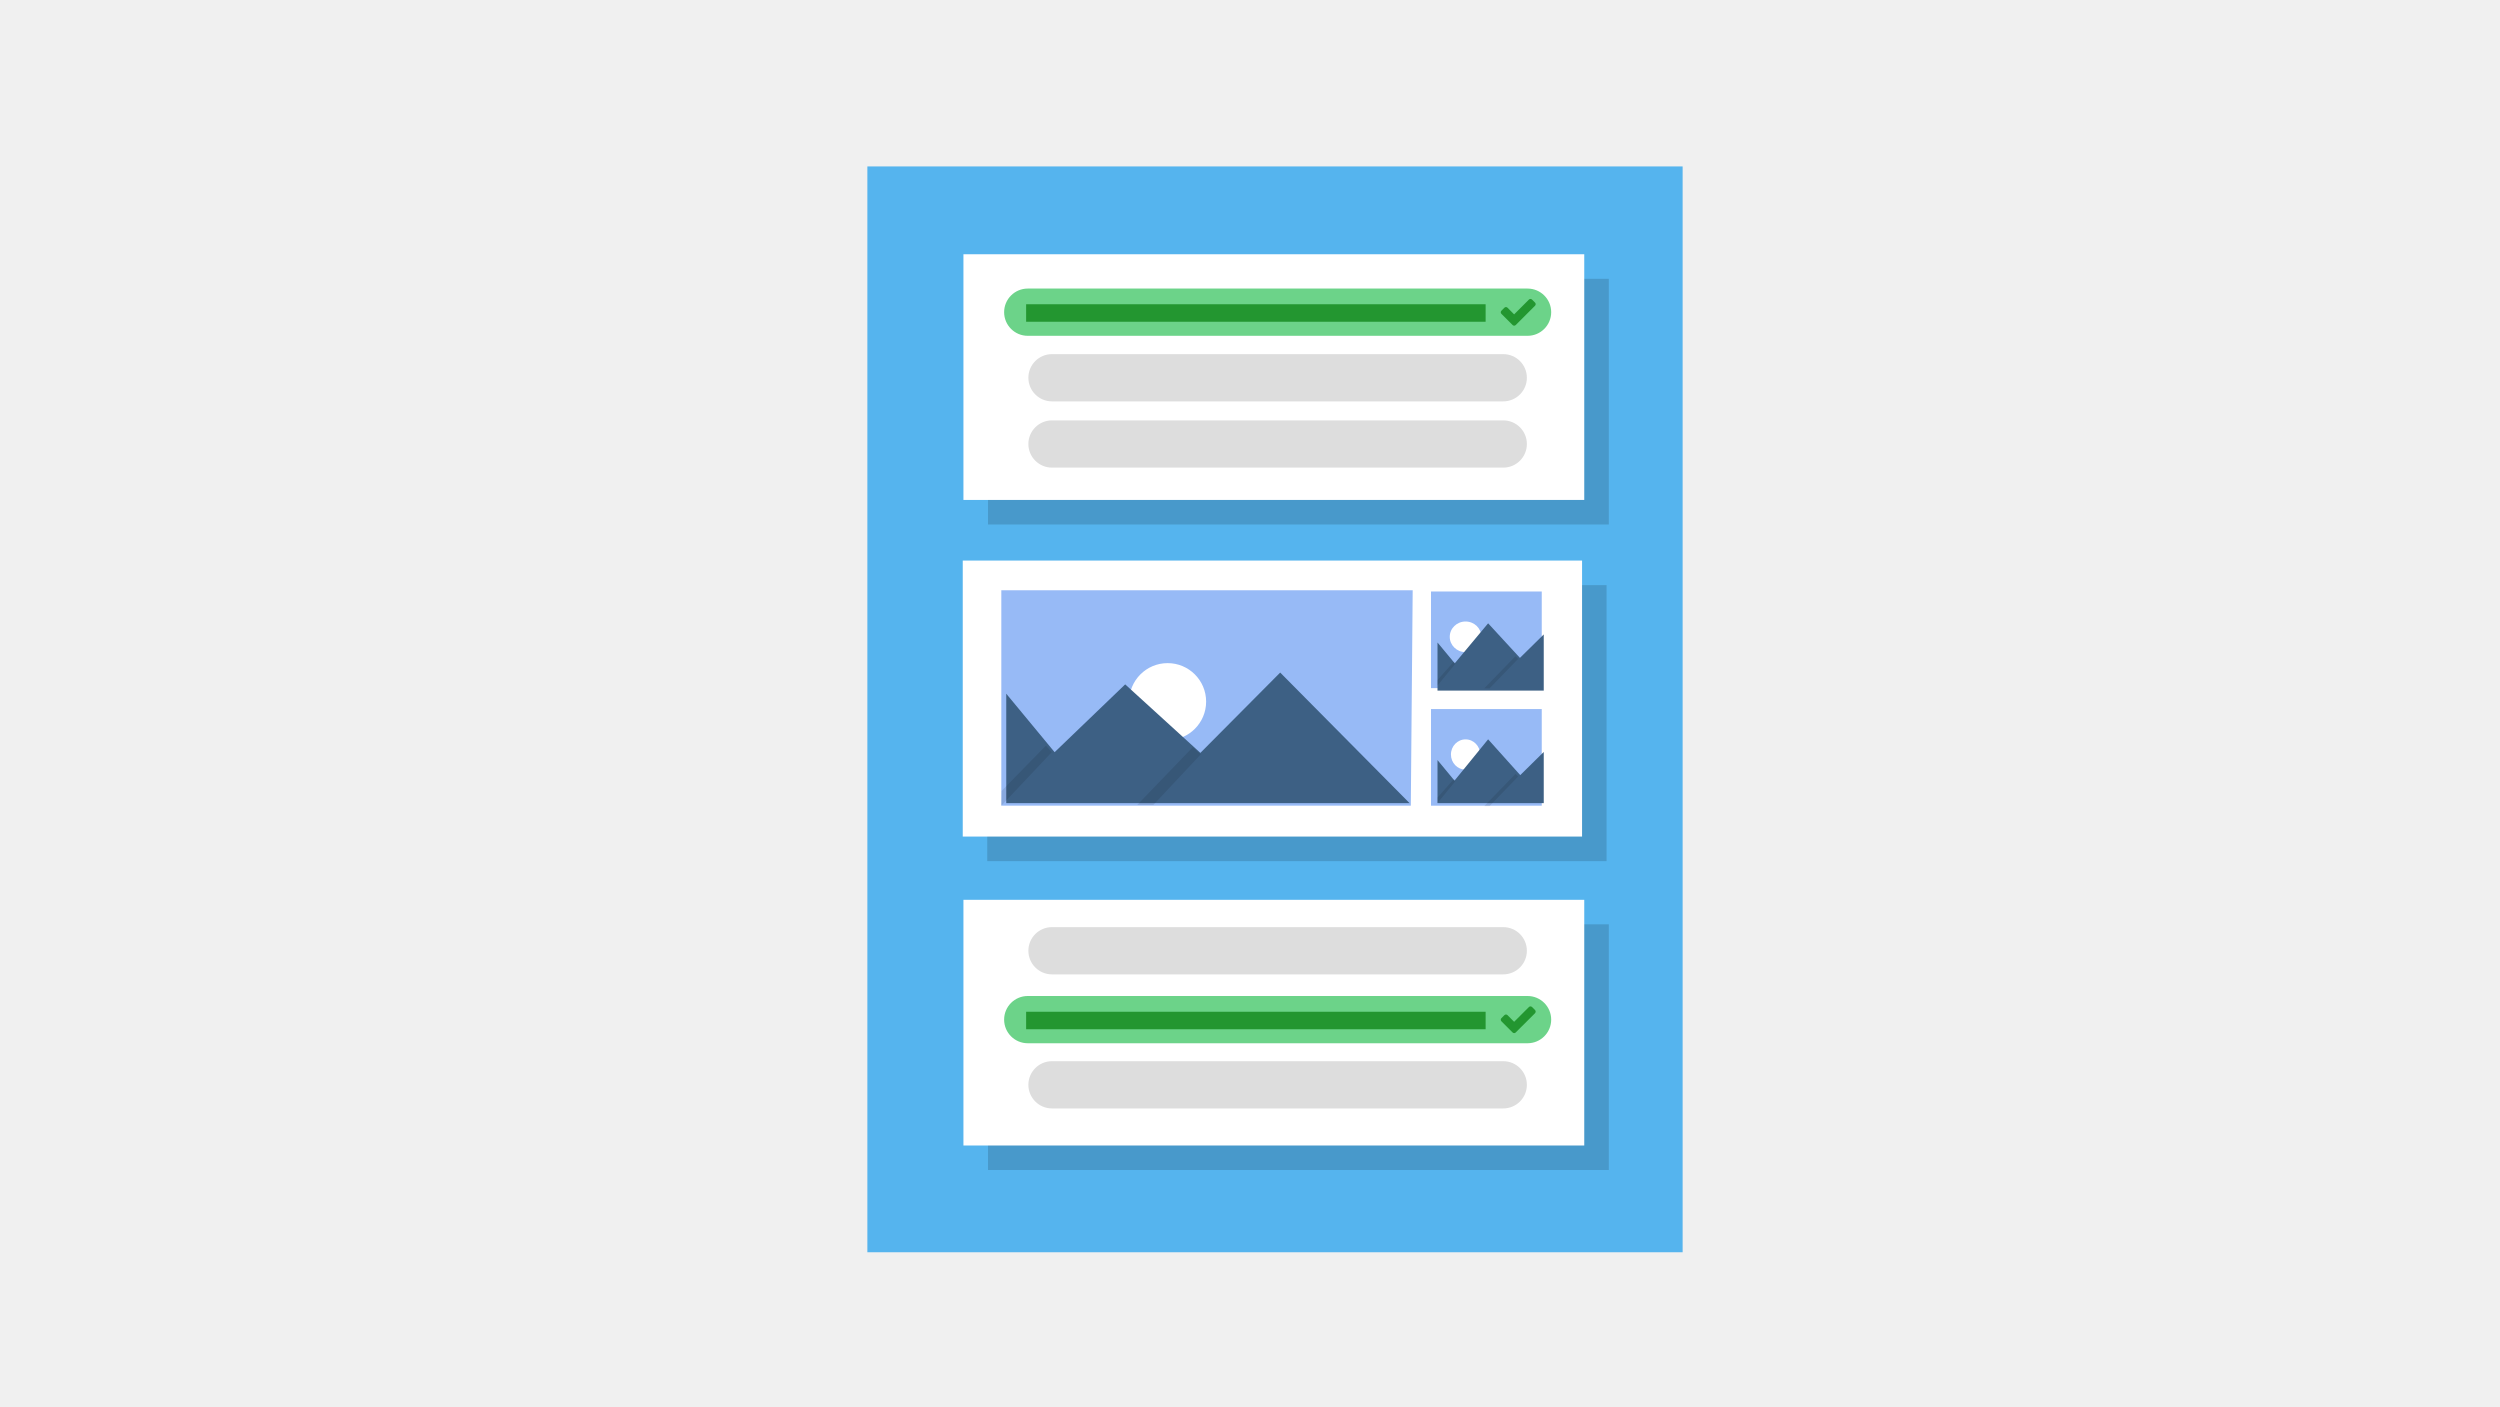
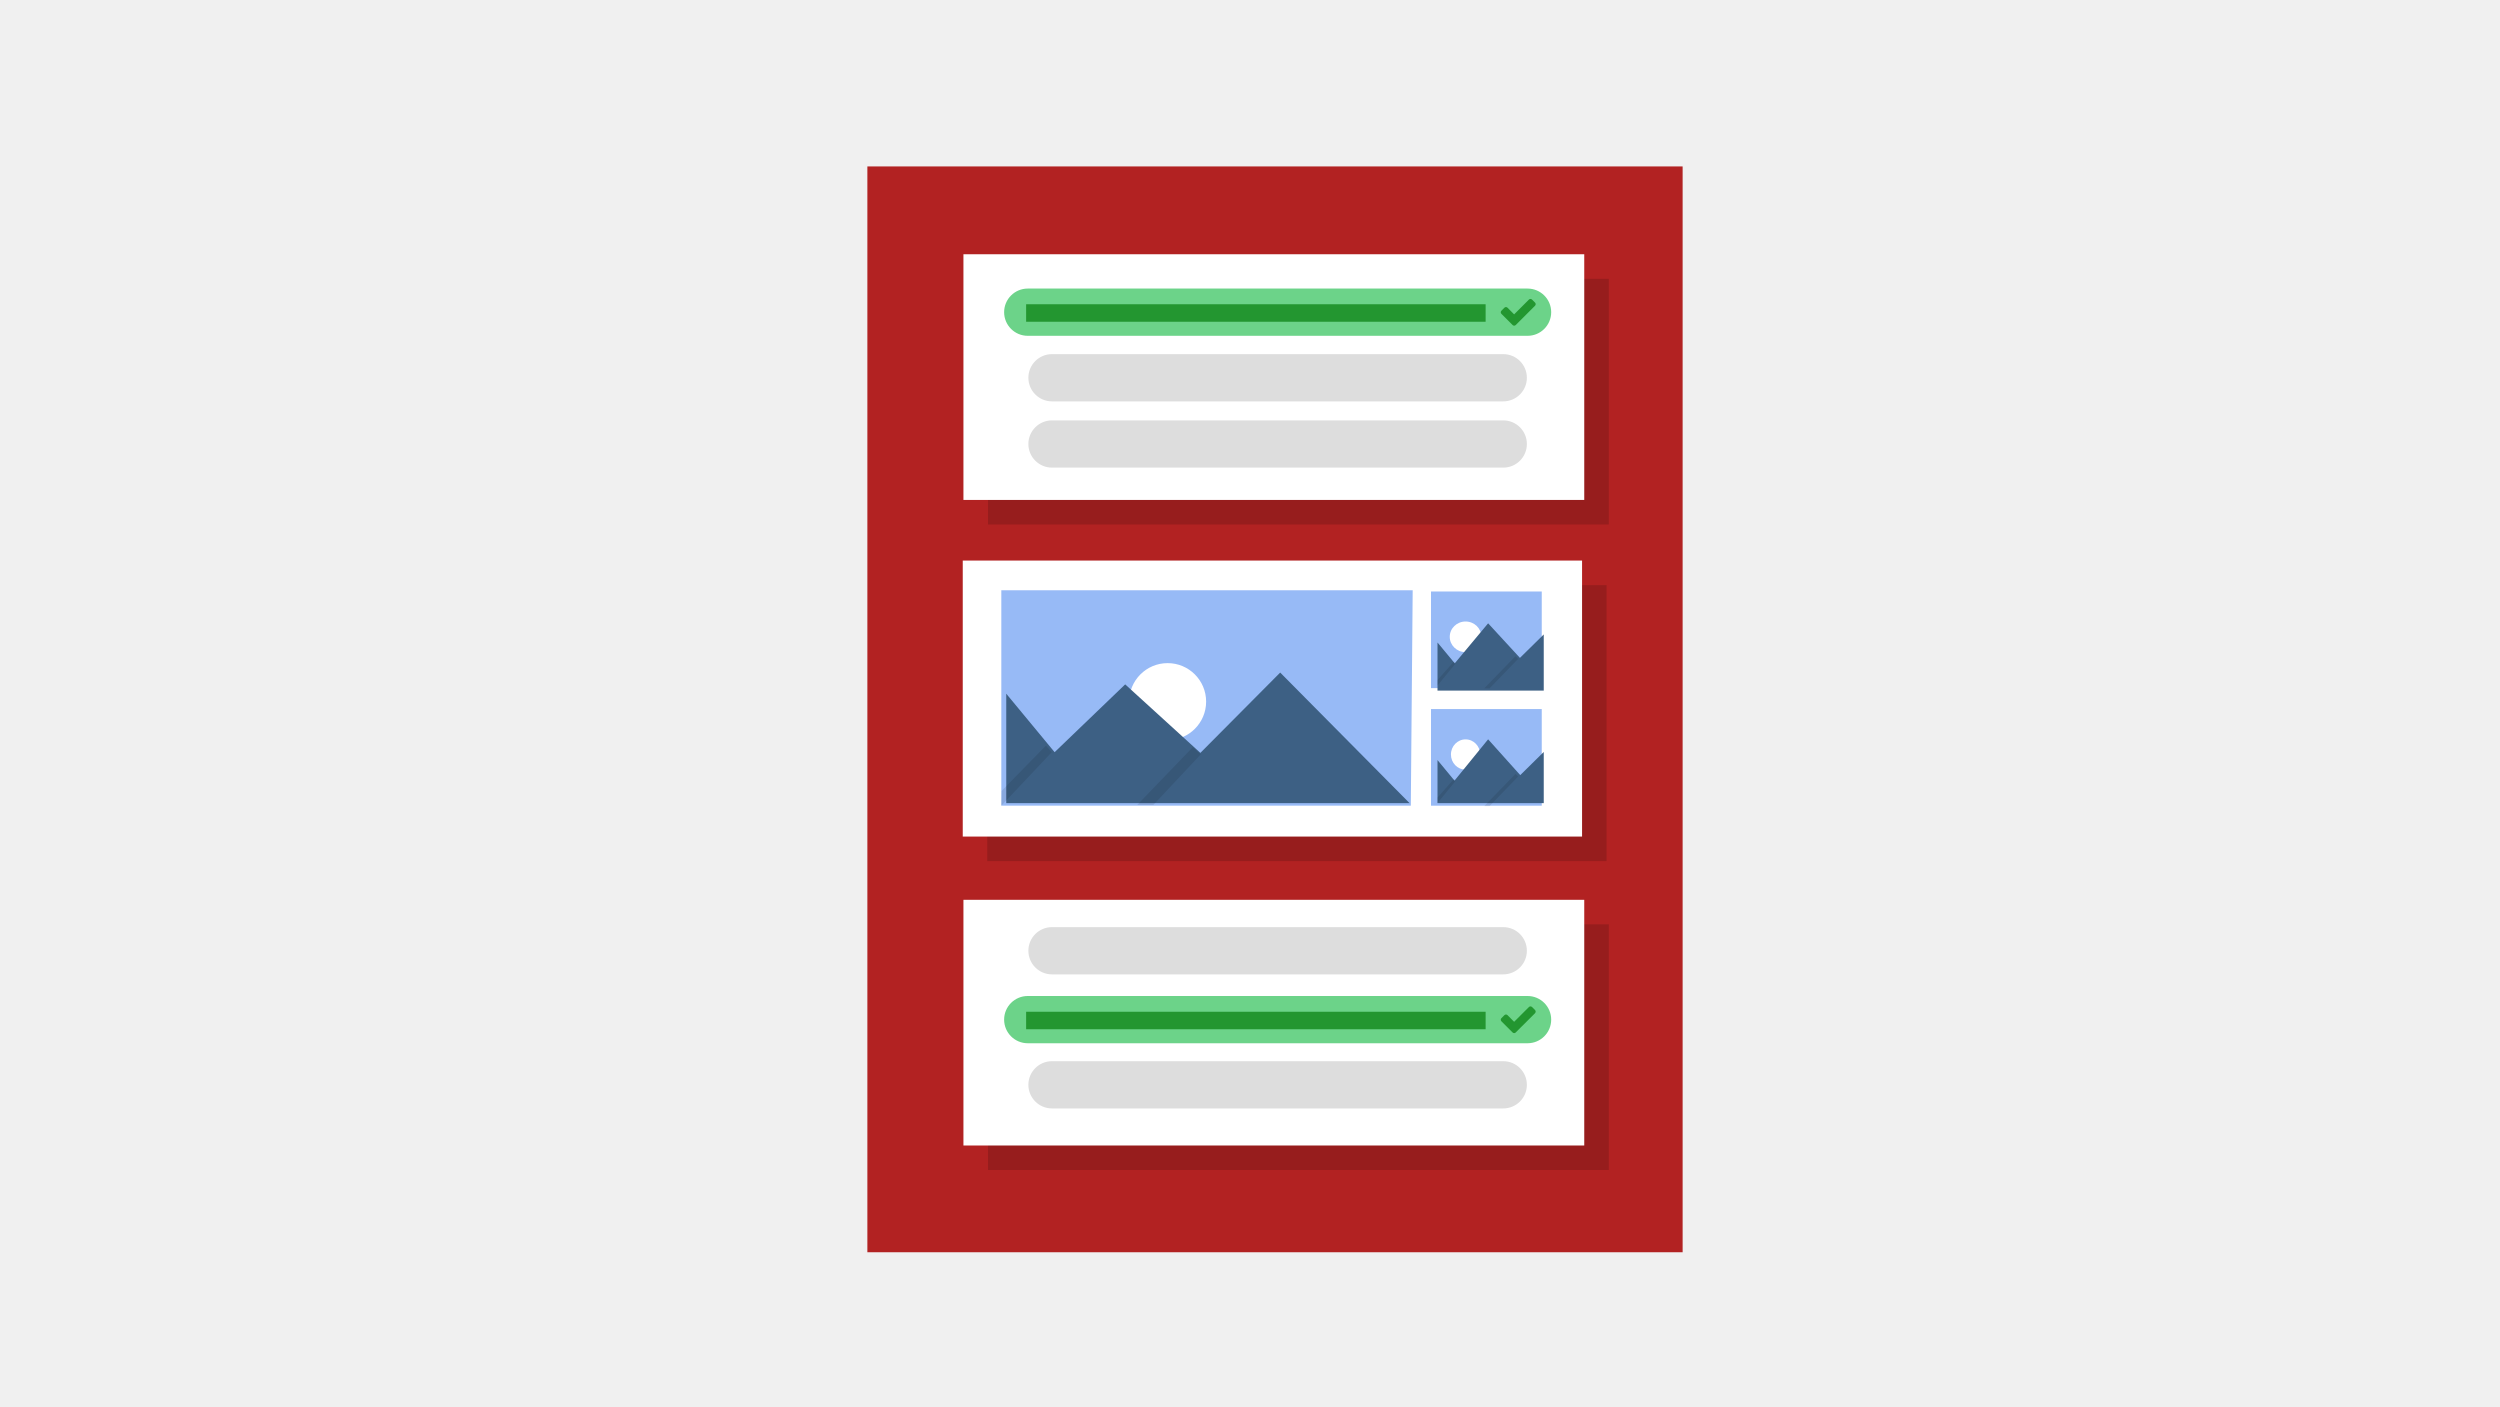
<svg xmlns="http://www.w3.org/2000/svg" viewBox="0 0 400 225">
  <defs>
    <style>
      .cls-1 {
        isolation: isolate;
      }

      .cls-2 {
-         fill: #55b4ee;
+         fill: #b22222;
      }

      .cls-3 {
        opacity: 0.15;
        mix-blend-mode: multiply;
      }

      .cls-4 {
        fill: #fff;
      }

      .cls-5 {
        fill: #6cd389;
      }

      .cls-6 {
        fill: #239630;
      }

      .cls-7 {
        fill: #ddd;
      }

      .cls-8 {
        fill: #97baf6;
      }

      .cls-9 {
        fill: #3d6084;
      }

      .cls-10 {
        opacity: 0.1;
      }

      .cls-11 {
        fill: none;
      }
    </style>
  </defs>
  <g class="cls-1">
    <g id="Layer_2" data-name="Layer 2">
      <g id="column">
        <g>
          <rect class="cls-2" x="138.78" y="26.63" width="130.44" height="173.73" />
          <g>
            <g>
              <g class="cls-3">
                <rect x="158.08" y="44.61" width="99.33" height="39.31" />
              </g>
              <rect class="cls-4" x="154.15" y="40.68" width="99.33" height="39.31" />
            </g>
            <rect class="cls-5" x="160.66" y="46.17" width="87.53" height="7.56" rx="3.78" ry="3.78" />
            <rect class="cls-6" x="164.18" y="48.68" width="73.52" height="2.8" />
            <rect class="cls-7" x="164.54" y="56.66" width="79.76" height="7.56" rx="3.78" ry="3.78" />
            <rect class="cls-7" x="164.54" y="67.26" width="79.76" height="7.56" rx="3.78" ry="3.78" />
            <path class="cls-6" d="M245.62,48.9,243,51.52l-.49.49a.35.35,0,0,1-.49,0l-.49-.49-1.31-1.31a.35.35,0,0,1,0-.49l.49-.49a.35.35,0,0,1,.49,0l1.06,1.07,2.37-2.37a.35.35,0,0,1,.49,0l.49.49a.35.35,0,0,1,0,.49Z" />
          </g>
          <g>
            <g>
              <g class="cls-3">
                <rect x="158.08" y="147.89" width="99.33" height="39.31" />
              </g>
              <rect class="cls-4" x="154.15" y="143.97" width="99.33" height="39.31" />
            </g>
            <rect class="cls-5" x="160.66" y="159.36" width="87.53" height="7.56" rx="3.78" ry="3.78" />
            <rect class="cls-6" x="164.18" y="161.88" width="73.52" height="2.8" />
            <rect class="cls-7" x="164.54" y="148.34" width="79.76" height="7.56" rx="3.78" ry="3.78" />
            <rect class="cls-7" x="164.54" y="169.79" width="79.76" height="7.56" rx="3.78" ry="3.78" />
            <path class="cls-6" d="M245.62,162.1,243,164.71l-.49.49a.35.35,0,0,1-.49,0l-.49-.49-1.31-1.31a.35.35,0,0,1,0-.49l.49-.49a.35.35,0,0,1,.49,0l1.06,1.07,2.37-2.37a.35.35,0,0,1,.49,0l.49.49a.35.35,0,0,1,0,.49Z" />
          </g>
          <g>
            <g>
              <g class="cls-3">
                <rect x="157.96" y="93.62" width="99.09" height="44.16" />
              </g>
              <rect class="cls-4" x="154.04" y="89.69" width="99.09" height="44.16" />
            </g>
            <g>
              <rect class="cls-8" x="228.96" y="113.45" width="17.72" height="15.46" />
              <ellipse class="cls-4" cx="234.49" cy="120.72" rx="2.34" ry="2.42" />
              <polygon class="cls-9" points="243.24 124.02 238.1 118.29 232.72 124.9 230 121.61 230 128.5 230 128.5 236.06 128.5 238.32 128.5 247 128.5 247 128.09 247 120.31 243.24 124.02" />
              <g class="cls-10">
                <polygon points="237.48 128.98 238.32 128.98 242.9 124.24 242.48 123.83 237.48 128.98" />
              </g>
              <g class="cls-10">
                <polygon points="230 127.61 230 128.48 232.82 125.04 232.66 124.61 230 127.61" />
              </g>
              <polygon class="cls-8" points="225.73 128.91 160.21 128.91 160.21 94.44 226.03 94.44 225.73 128.91" />
              <circle class="cls-4" cx="186.82" cy="112.26" r="6.16" />
              <polygon class="cls-9" points="204.83 107.61 192.06 120.46 180.03 109.5 168.74 120.35 161 110.99 161 127.91 161 128.5 175.74 128.5 183.71 128.5 198.97 128.5 225.53 128.5 204.83 107.61" />
              <g class="cls-10">
                <polygon points="181.96 128.79 184.53 128.79 192.12 120.7 190.85 119.55 181.96 128.79" />
              </g>
              <g class="cls-10">
                <polygon points="160.26 126.55 160.21 128.91 168.27 120.36 167.35 119.3 160.26 126.55" />
              </g>
              <rect class="cls-8" x="228.96" y="94.64" width="17.72" height="15.46" />
              <ellipse class="cls-4" cx="234.49" cy="101.89" rx="2.53" ry="2.45" />
              <polygon class="cls-9" points="243.19 105.26 238.1 99.73 232.76 106.13 230 102.8 230 109.7 230 110.5 236.06 110.5 238.32 110.5 247 110.5 247 109.28 247 101.51 243.19 105.26" />
              <g class="cls-10">
                <polygon points="237.48 110.14 238.32 110.14 242.9 105.42 242.48 104.99 237.48 110.14" />
              </g>
              <g class="cls-10">
                <polygon points="230 108.81 230 109.68 232.82 106.24 232.66 105.81 230 108.81" />
              </g>
            </g>
          </g>
        </g>
        <rect class="cls-11" width="400" height="225" />
      </g>
    </g>
  </g>
</svg>
